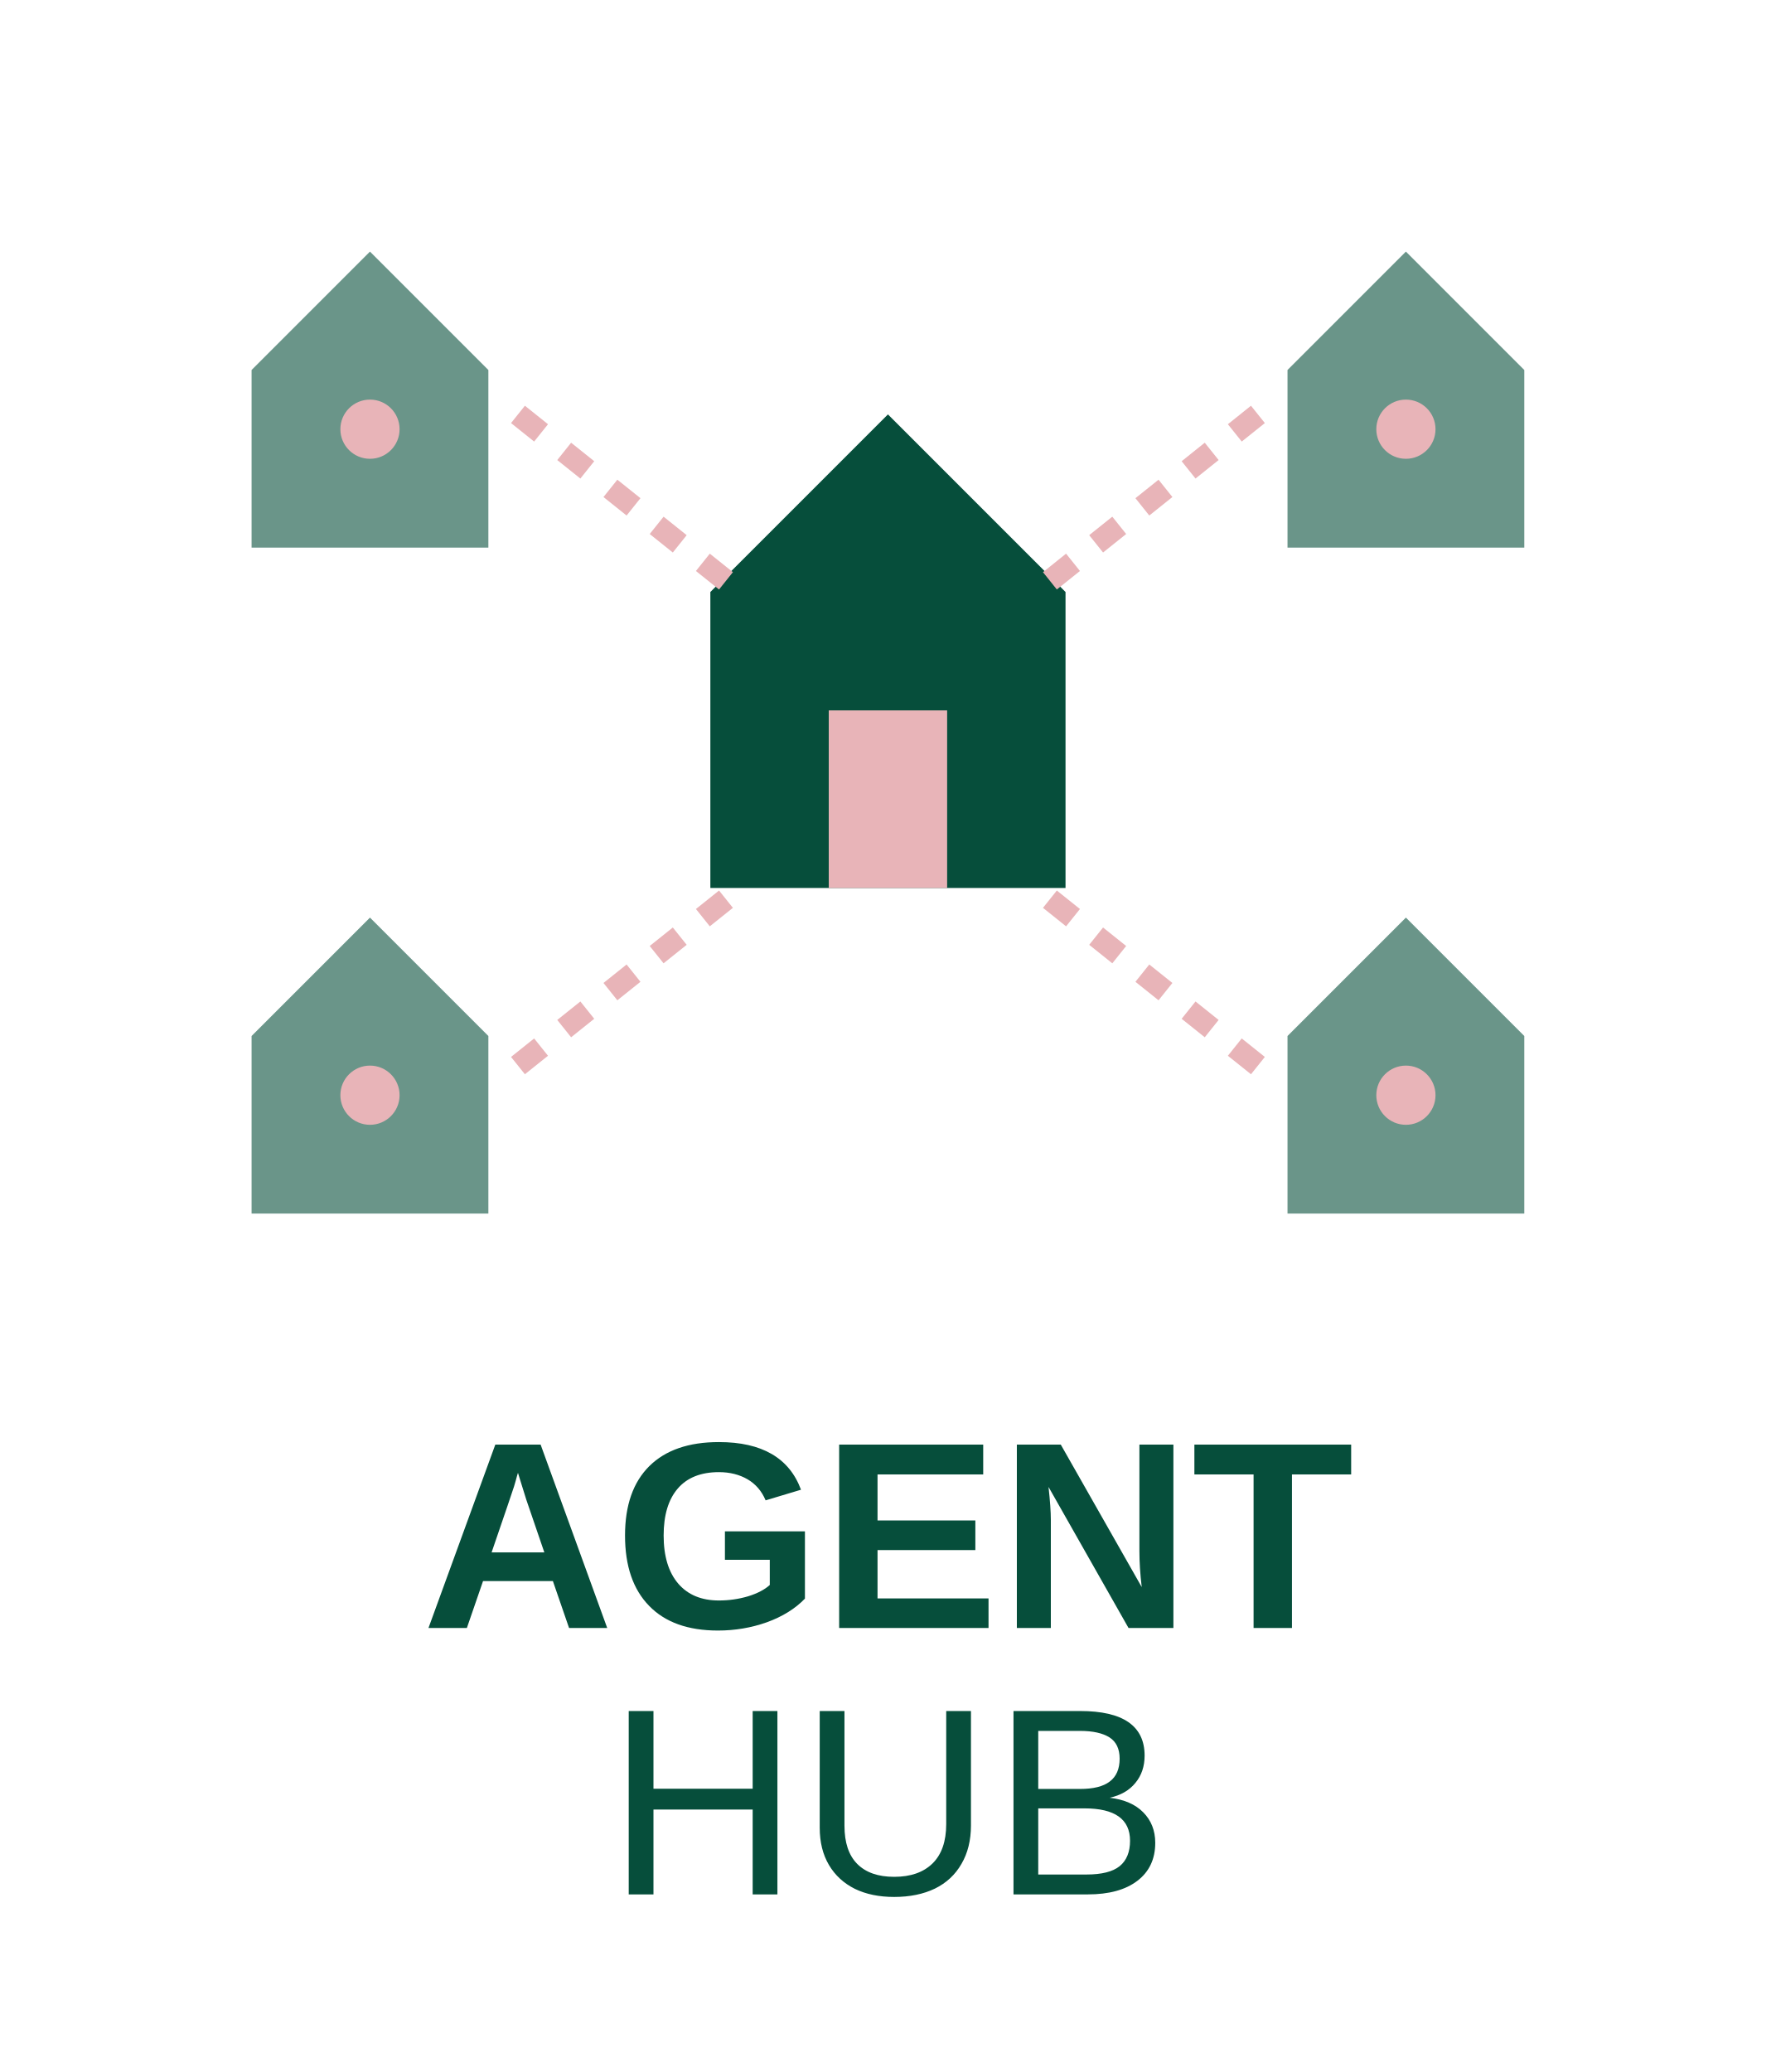
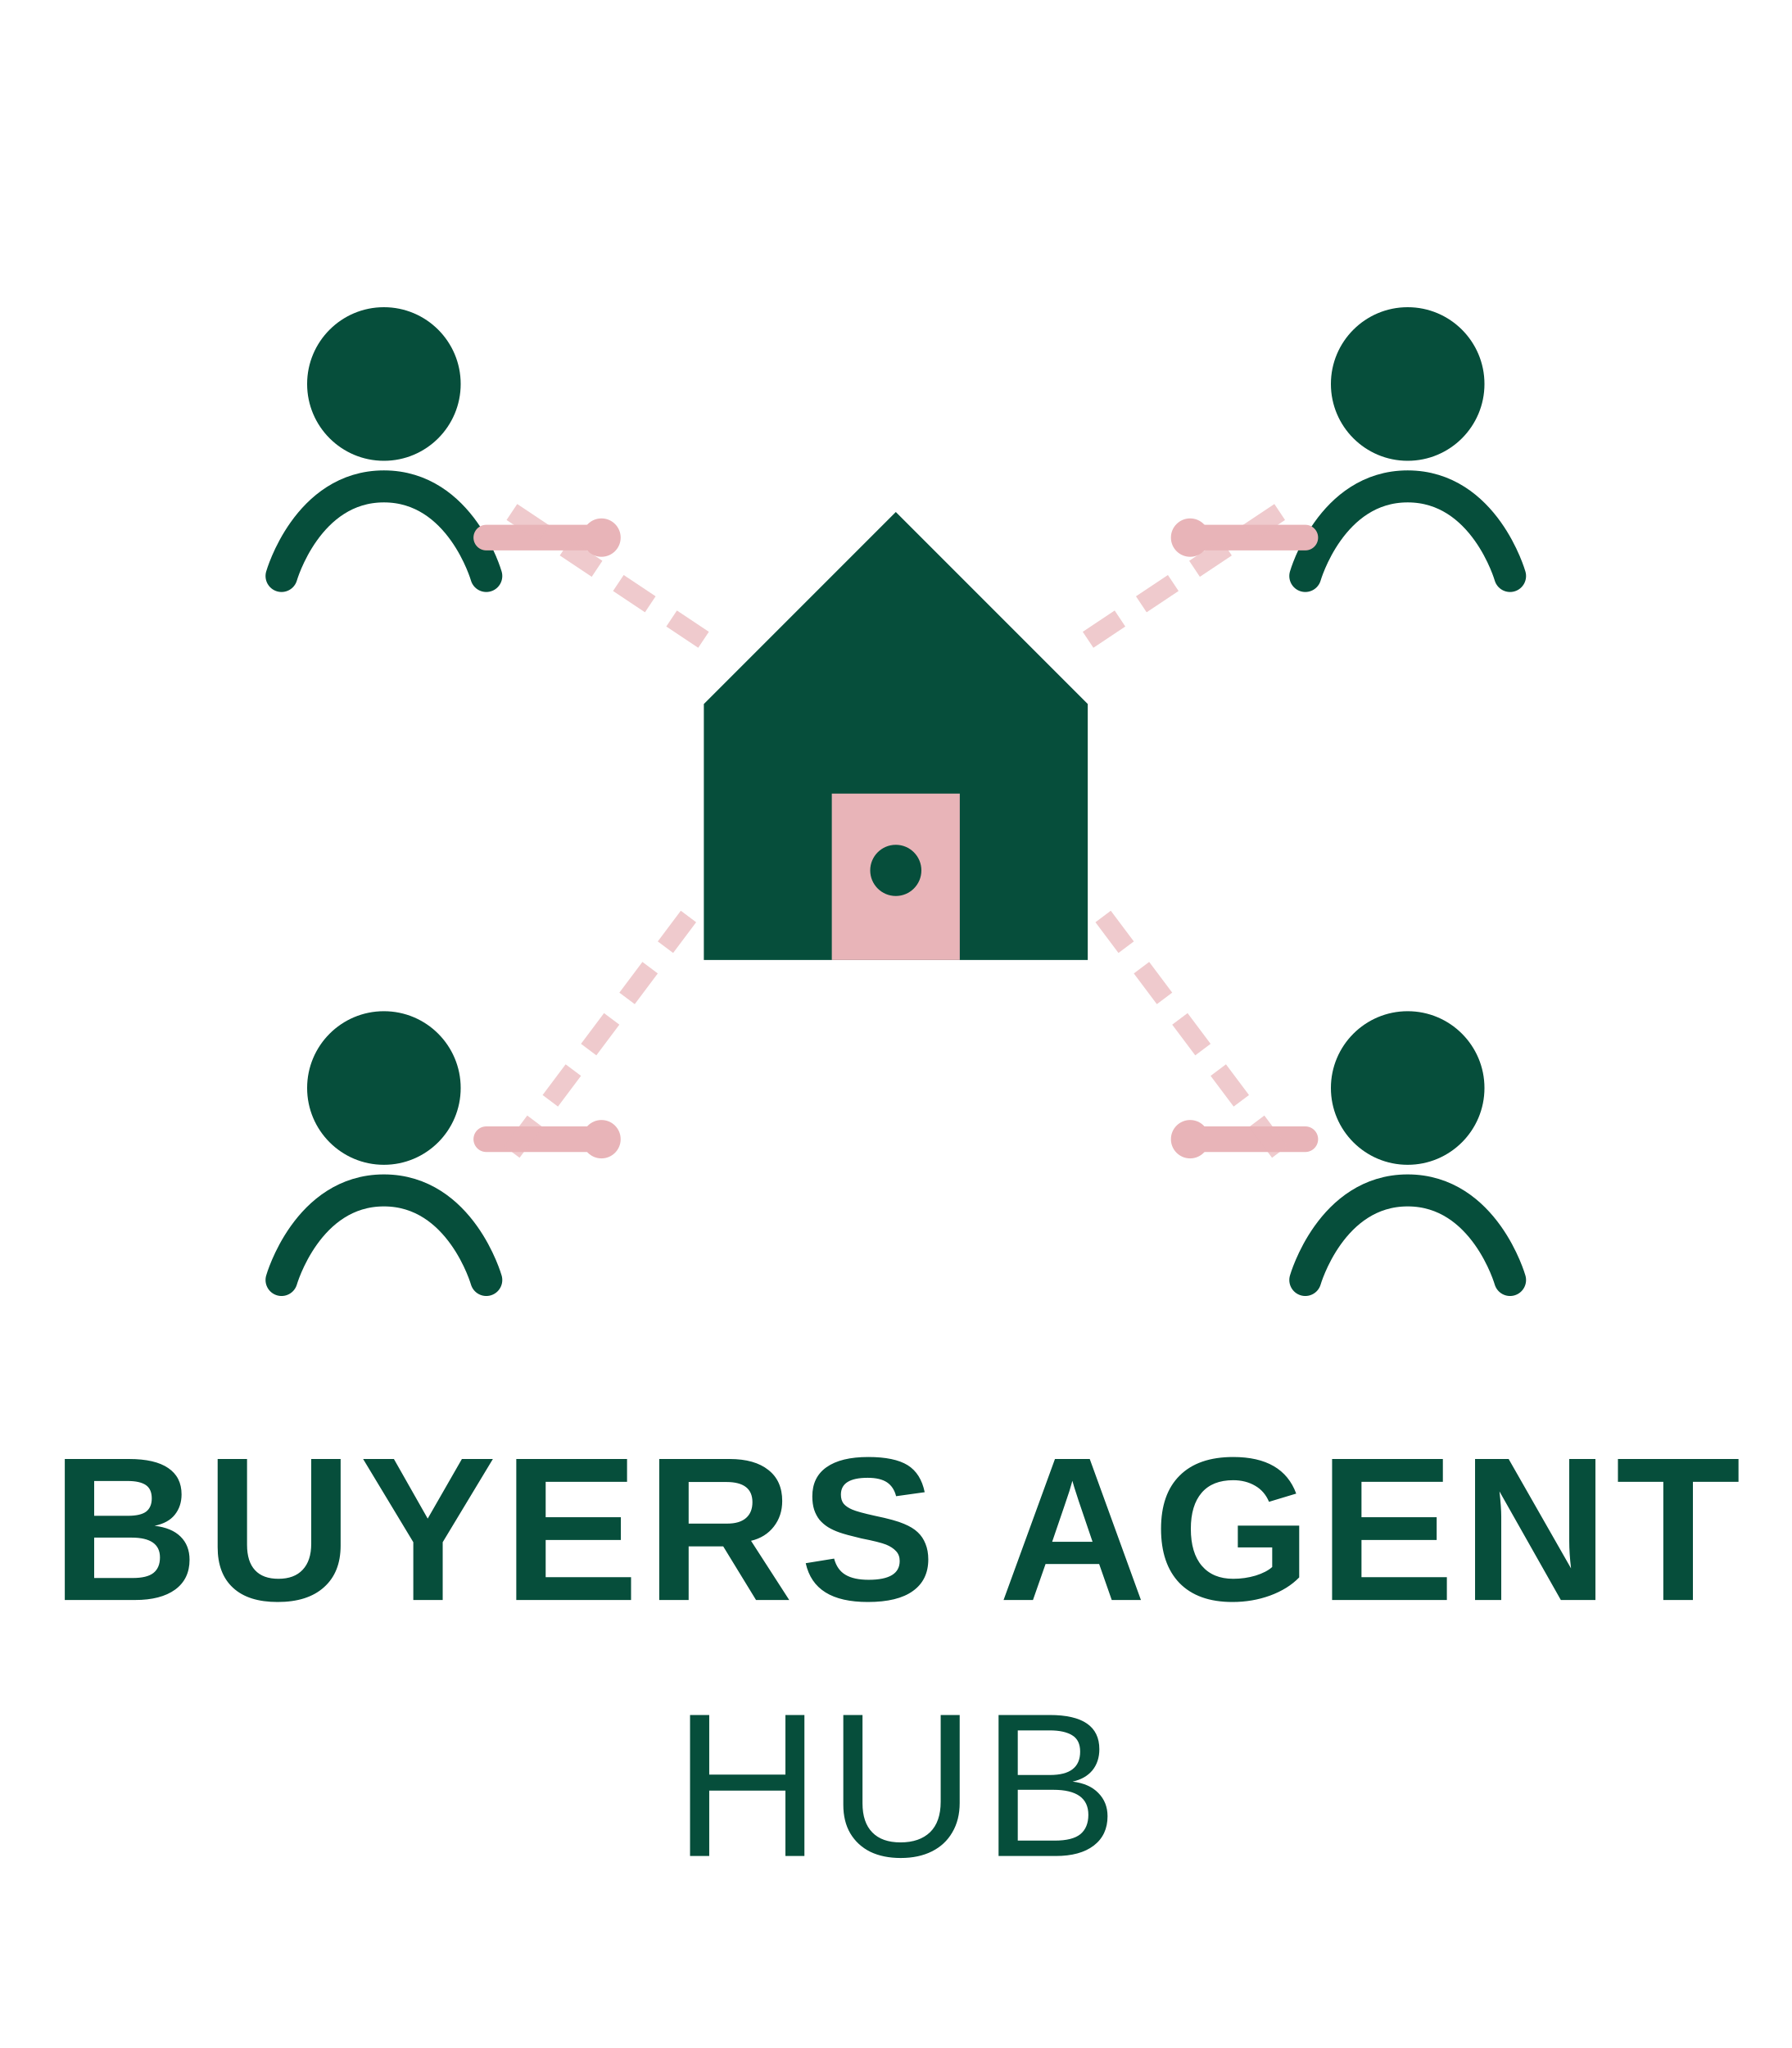
- <svg xmlns="http://www.w3.org/2000/svg" width="120" height="140" viewBox="0 0 120 140" fill="none">
+ <svg xmlns="http://www.w3.org/2000/svg" width="140" height="160" viewBox="0 0 140 160" fill="none">
  <g id="symbol">
-     <g transform="translate(60, 40)">
-       <path d="M-12 0L0 -12L12 0V20H-12V0Z" fill="#064E3B" />
-       <rect x="-4" y="8" width="8" height="12" fill="#E8B4B8" />
+     <g transform="translate(70, 50)">
+       <path d="M-15 5L0 -10L15 5V25H-15V5Z" fill="#064E3B" />
+       <rect x="-5" y="12" width="10" height="13" fill="#E8B4B8" />
+       <circle cx="0" cy="18" r="2" fill="#064E3B" />
    </g>
-     <g transform="translate(25, 25)">
-       <path d="M-8 0L0 -8L8 0V12H-8V0Z" fill="#064E3B" opacity="0.6" />
-       <circle cx="0" cy="4" r="2" fill="#E8B4B8" />
+     <g transform="translate(30, 30)">
+       <circle cx="0" cy="0" r="6" fill="#064E3B" />
+       <path d="M-8 15C-8 15 -6 8 0 8C6 8 8 15 8 15" stroke="#064E3B" stroke-width="2.5" fill="none" stroke-linecap="round" />
+       <line x1="8" y1="12" x2="16" y2="12" stroke="#E8B4B8" stroke-width="2" stroke-linecap="round" />
+       <circle cx="17" cy="12" r="1.5" fill="#E8B4B8" />
    </g>
-     <g transform="translate(95, 25)">
-       <path d="M-8 0L0 -8L8 0V12H-8V0Z" fill="#064E3B" opacity="0.6" />
-       <circle cx="0" cy="4" r="2" fill="#E8B4B8" />
+     <g transform="translate(110, 30)">
+       <circle cx="0" cy="0" r="6" fill="#064E3B" />
+       <path d="M-8 15C-8 15 -6 8 0 8C6 8 8 15 8 15" stroke="#064E3B" stroke-width="2.5" fill="none" stroke-linecap="round" />
+       <line x1="-8" y1="12" x2="-16" y2="12" stroke="#E8B4B8" stroke-width="2" stroke-linecap="round" />
+       <circle cx="-17" cy="12" r="1.5" fill="#E8B4B8" />
    </g>
-     <g transform="translate(25, 70)">
-       <path d="M-8 0L0 -8L8 0V12H-8V0Z" fill="#064E3B" opacity="0.6" />
-       <circle cx="0" cy="4" r="2" fill="#E8B4B8" />
+     <g transform="translate(30, 85)">
+       <circle cx="0" cy="0" r="6" fill="#064E3B" />
+       <path d="M-8 15C-8 15 -6 8 0 8C6 8 8 15 8 15" stroke="#064E3B" stroke-width="2.5" fill="none" stroke-linecap="round" />
+       <line x1="8" y1="4" x2="16" y2="4" stroke="#E8B4B8" stroke-width="2" stroke-linecap="round" />
+       <circle cx="17" cy="4" r="1.5" fill="#E8B4B8" />
    </g>
-     <g transform="translate(95, 70)">
-       <path d="M-8 0L0 -8L8 0V12H-8V0Z" fill="#064E3B" opacity="0.6" />
-       <circle cx="0" cy="4" r="2" fill="#E8B4B8" />
+     <g transform="translate(110, 85)">
+       <circle cx="0" cy="0" r="6" fill="#064E3B" />
+       <path d="M-8 15C-8 15 -6 8 0 8C6 8 8 15 8 15" stroke="#064E3B" stroke-width="2.5" fill="none" stroke-linecap="round" />
+       <line x1="-8" y1="4" x2="-16" y2="4" stroke="#E8B4B8" stroke-width="2" stroke-linecap="round" />
+       <circle cx="-17" cy="4" r="1.5" fill="#E8B4B8" />
    </g>
-     <line x1="35" y1="28" x2="50" y2="40" stroke="#E8B4B8" stroke-width="1.5" stroke-dasharray="2 2" />
-     <line x1="85" y1="28" x2="70" y2="40" stroke="#E8B4B8" stroke-width="1.5" stroke-dasharray="2 2" />
-     <line x1="35" y1="72" x2="50" y2="60" stroke="#E8B4B8" stroke-width="1.5" stroke-dasharray="2 2" />
-     <line x1="85" y1="72" x2="70" y2="60" stroke="#E8B4B8" stroke-width="1.5" stroke-dasharray="2 2" />
+     <line x1="40" y1="40" x2="55" y2="50" stroke="#E8B4B8" stroke-width="1.5" stroke-dasharray="3 2" opacity="0.7" />
+     <line x1="100" y1="40" x2="85" y2="50" stroke="#E8B4B8" stroke-width="1.5" stroke-dasharray="3 2" opacity="0.7" />
+     <line x1="40" y1="90" x2="55" y2="70" stroke="#E8B4B8" stroke-width="1.5" stroke-dasharray="3 2" opacity="0.7" />
+     <line x1="100" y1="90" x2="85" y2="70" stroke="#E8B4B8" stroke-width="1.5" stroke-dasharray="3 2" opacity="0.7" />
  </g>
  <g id="text">
-     <text x="60" y="110" font-family="Arial, sans-serif" font-size="18" font-weight="700" fill="#064E3B" text-anchor="middle">AGENT</text>
-     <text x="60" y="128" font-family="Arial, sans-serif" font-size="18" font-weight="300" fill="#064E3B" text-anchor="middle">HUB</text>
+     <text x="70" y="125" font-family="Arial, sans-serif" font-size="16" font-weight="700" fill="#064E3B" text-anchor="middle" letter-spacing="0.5">BUYERS AGENT</text>
+     <text x="70" y="145" font-family="Arial, sans-serif" font-size="16" font-weight="300" fill="#064E3B" text-anchor="middle" letter-spacing="0.5">HUB</text>
  </g>
</svg>
